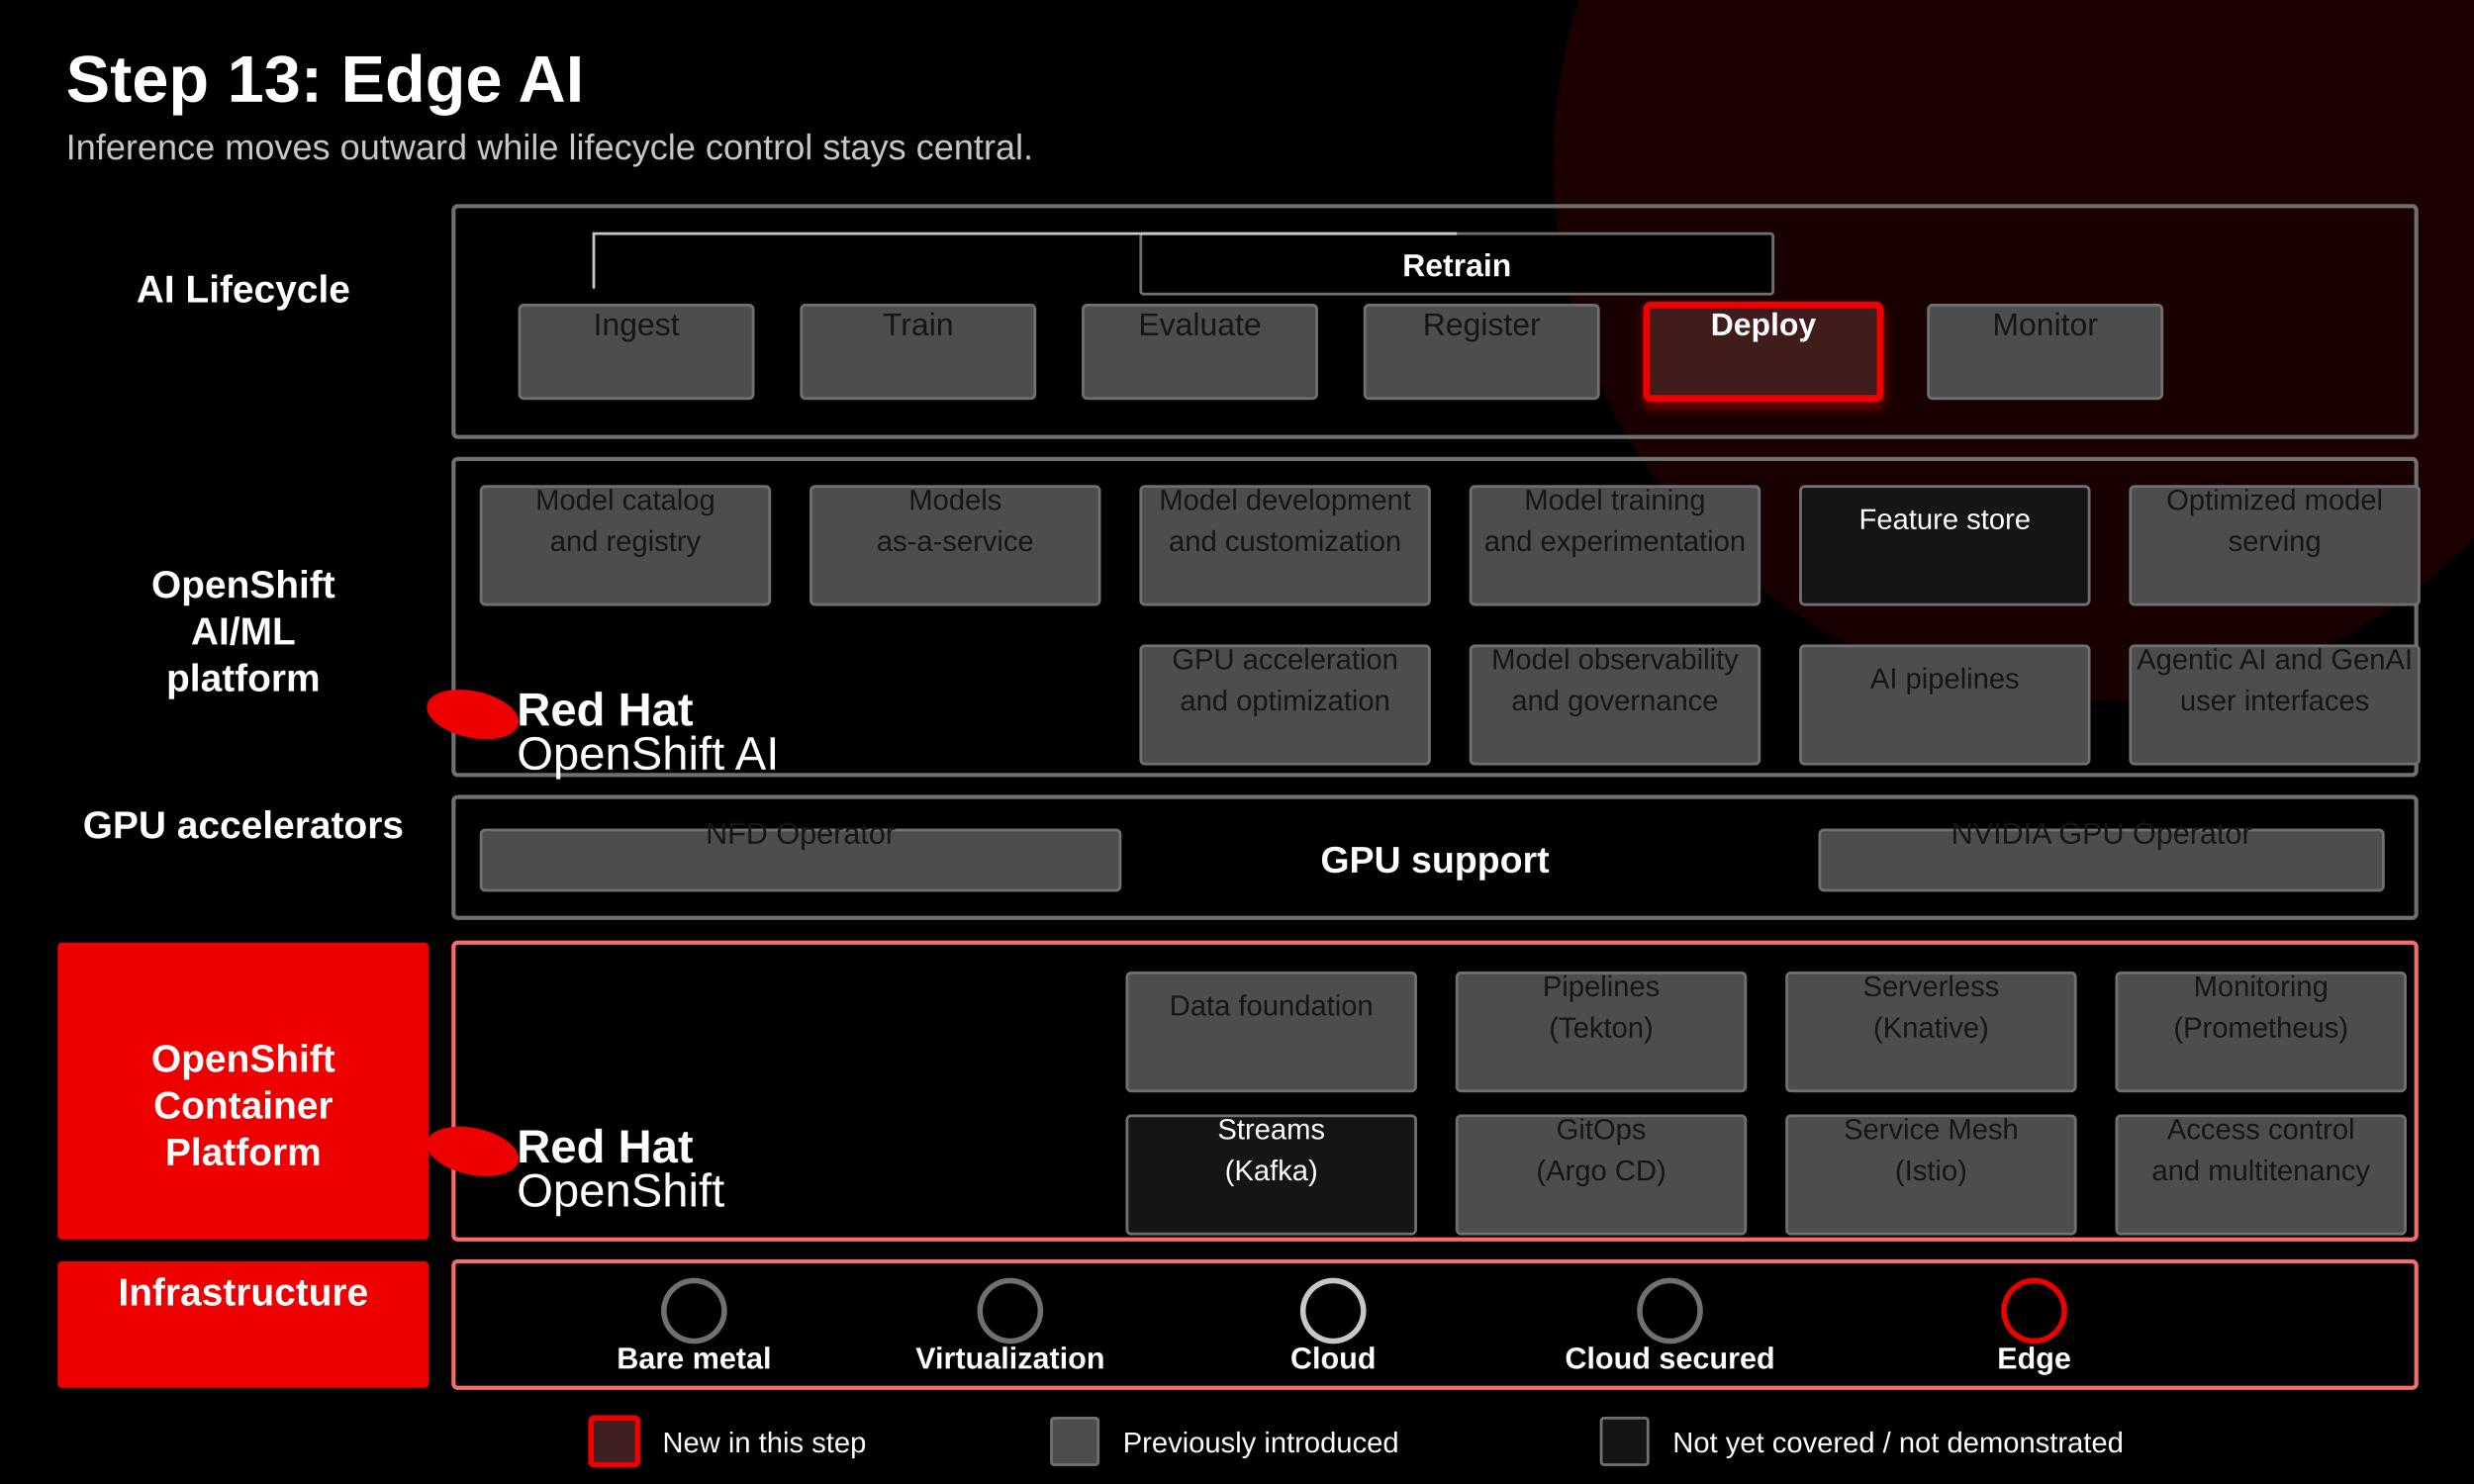
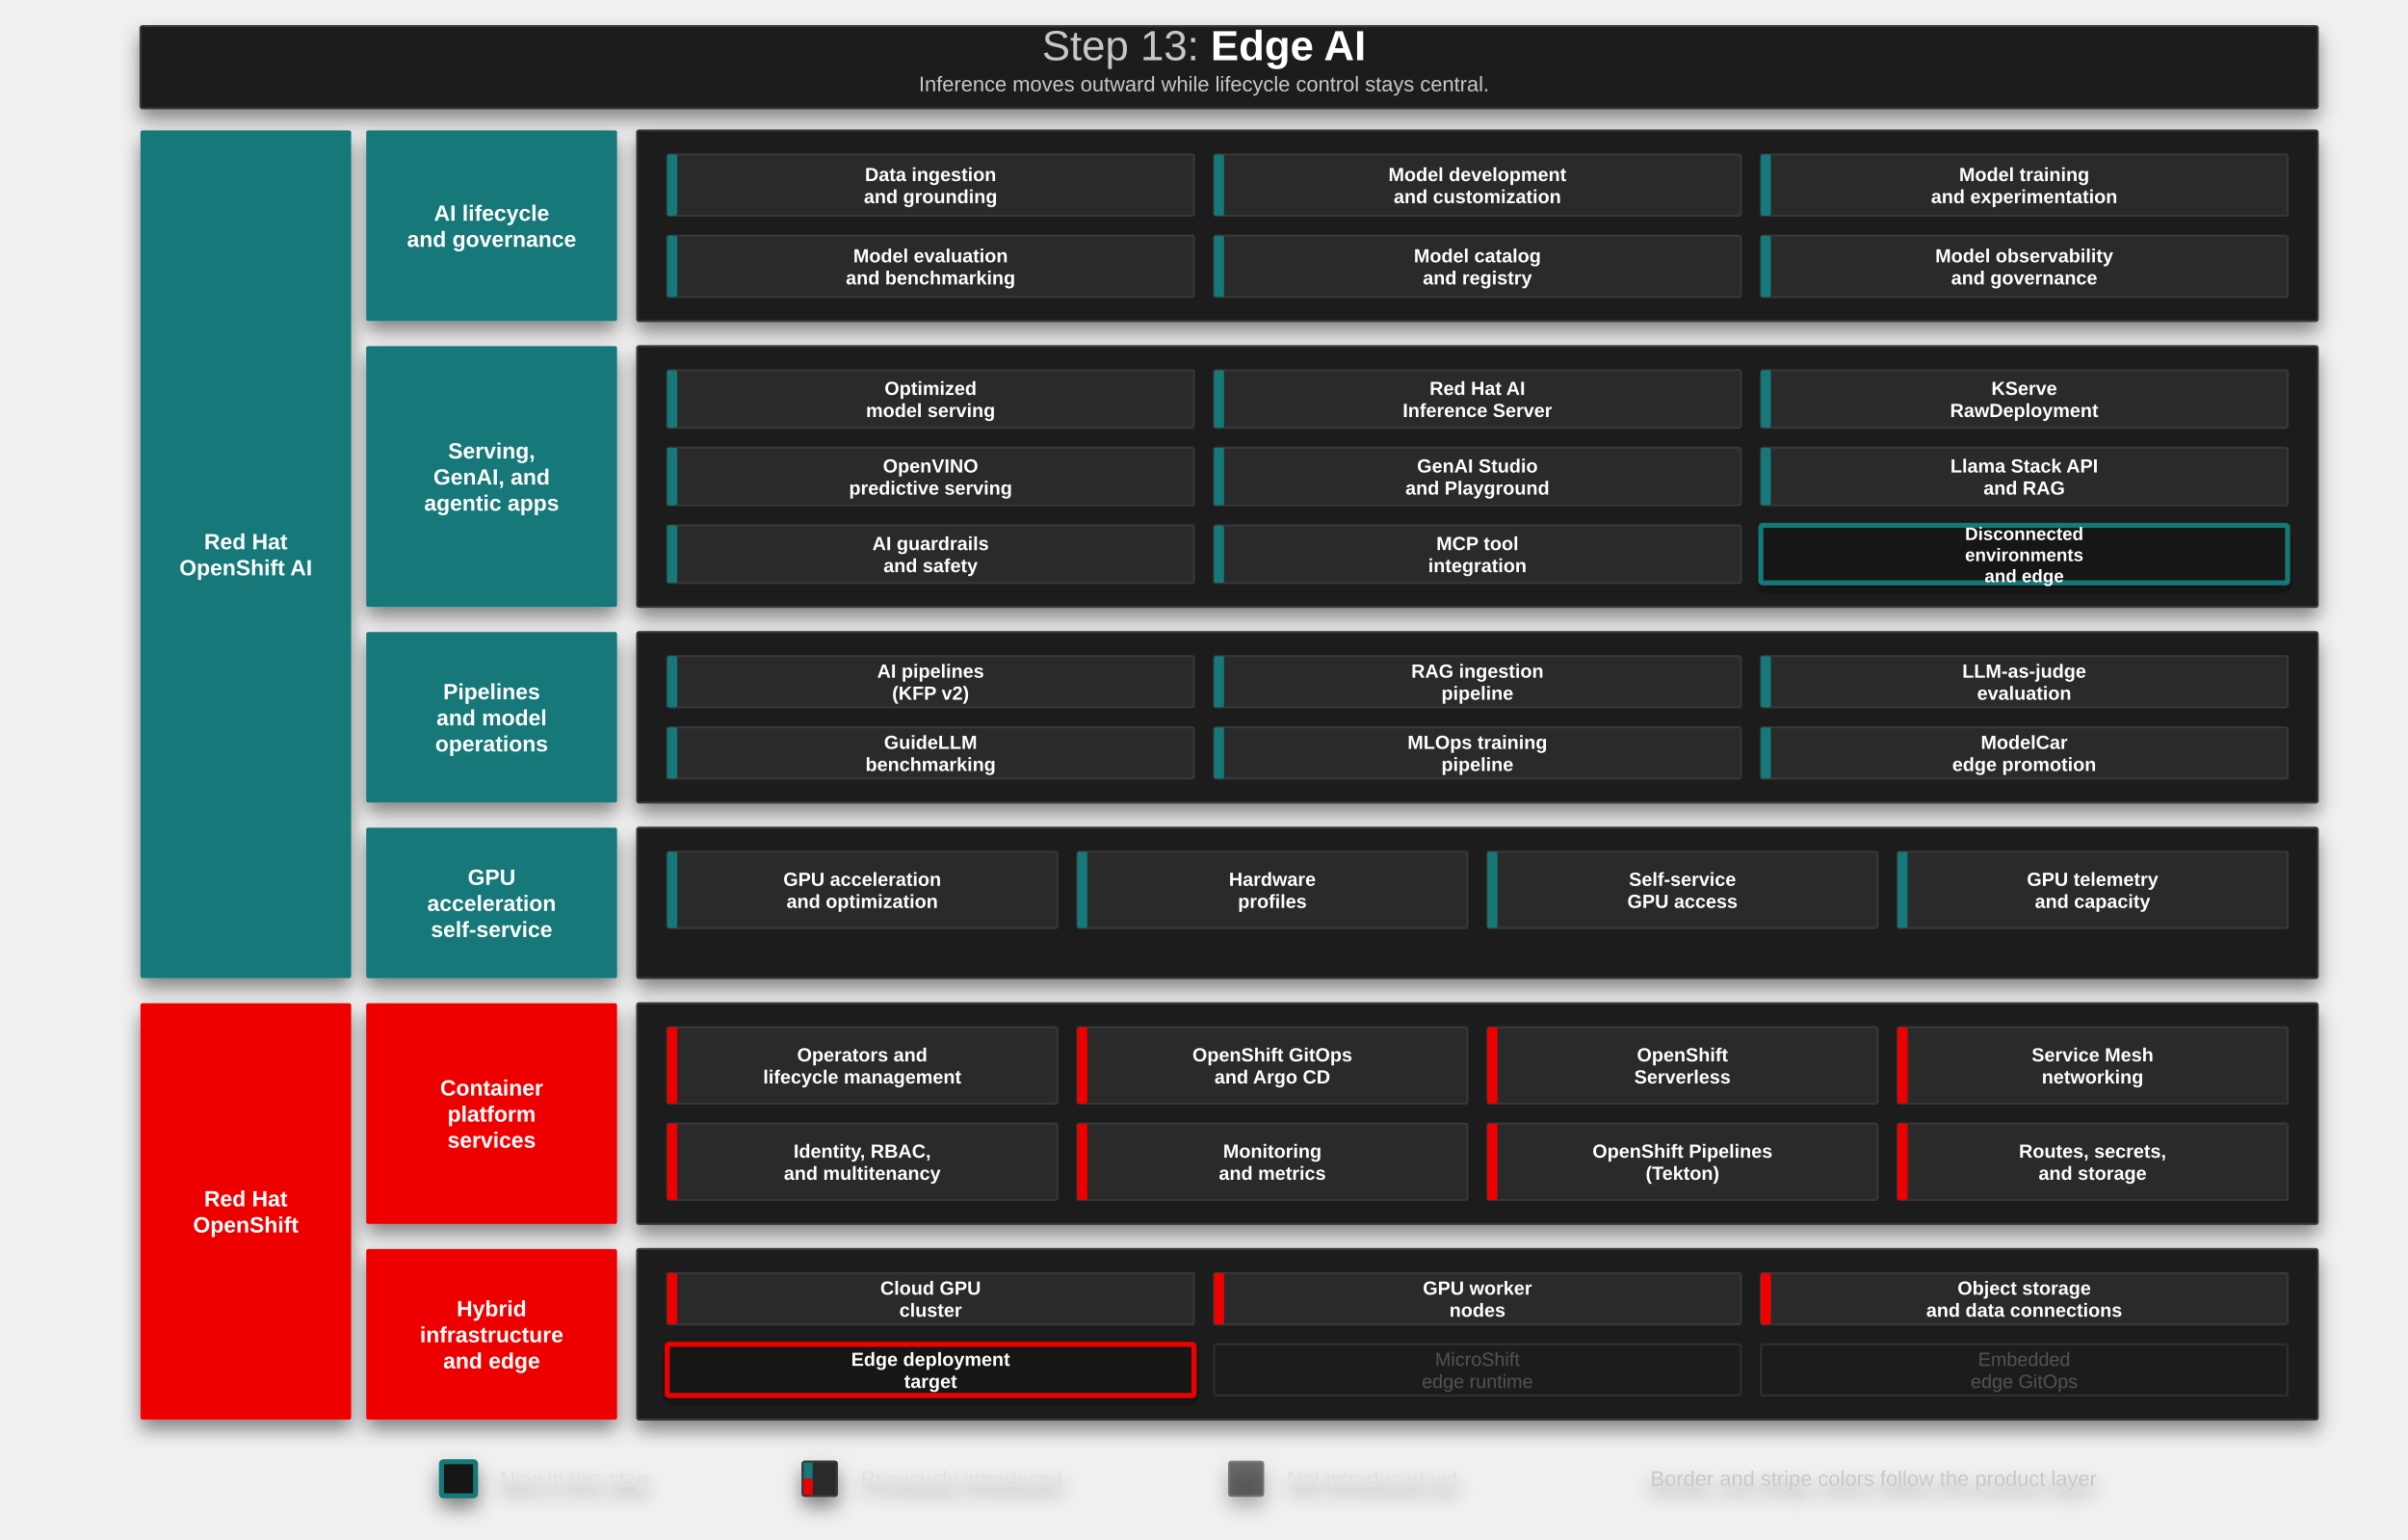
- <svg xmlns="http://www.w3.org/2000/svg" width="1800" height="1080" viewBox="0 0 1800 1080" role="img" aria-labelledby="title desc">
+ <svg xmlns="http://www.w3.org/2000/svg" width="2400" height="1535" viewBox="0 0 2400 1535" role="img" aria-labelledby="title desc">
+   <style>.display{font-family:'Red Hat Display','Arial',sans-serif}.body{font-family:'Red Hat Text','Arial',sans-serif}</style>
  <defs>
-     <filter id="shadow" x="-10%" y="-10%" width="120%" height="130%">
-       <feDropShadow dx="0" dy="5" stdDeviation="4" flood-color="#ee0000" flood-opacity=".42" />
+     <filter id="lift" x="-20%" y="-20%" width="140%" height="140%">
+       <feDropShadow dx="0" dy="6" stdDeviation="5" flood-color="#000" flood-opacity="0.55" />
    </filter>
-     <style>
-       .heading { font-family: "Red Hat Display", "Red Hat Text", Arial, sans-serif; }
-       .mono { font-family: "Red Hat Mono", monospace; }
-     </style>
+     <filter id="panelShadow" x="-8%" y="-8%" width="116%" height="116%">
+       <feDropShadow dx="0" dy="10" stdDeviation="9" flood-color="#000" flood-opacity="0.45" />
+     </filter>
  </defs>
-   <rect width="1800" height="1080" fill="#000000" />
-   <circle cx="1520" cy="120" r="390" fill="#ee0000" opacity=".12" />
-   <text x="48" y="74" class="heading" font-size="48" font-weight="800" fill="#ffffff">Step 13: Edge AI</text>
-   <text x="48" y="116" font-family="Red Hat Text, Arial, sans-serif" font-size="26" font-weight="500" fill="#c7c7c7">Inference moves outward while lifecycle control stays central.</text>
-   <rect x="42" y="150" width="270" height="168" rx="3" fill="#000000" />
-   <text x="177" y="220.0" text-anchor="middle" font-family="Red Hat Text, Arial, sans-serif" font-size="28" font-weight="800" fill="#ffffff">AI Lifecycle</text>
-   <rect x="330" y="150" width="1428" height="168" rx="3" fill="#000000" fill-opacity=".12" stroke="#707070" stroke-width="3" />
-   <rect x="378" y="222" width="170" height="68" rx="3" fill="#4d4d4d" stroke="#707070" stroke-width="2" />
-   <text x="463.0" y="244.0" text-anchor="middle" font-family="Red Hat Text, Arial, sans-serif" font-size="23" font-weight="500" fill="#151515">Ingest</text>
-   <rect x="583" y="222" width="170" height="68" rx="3" fill="#4d4d4d" stroke="#707070" stroke-width="2" />
-   <text x="668.0" y="244.0" text-anchor="middle" font-family="Red Hat Text, Arial, sans-serif" font-size="23" font-weight="500" fill="#151515">Train</text>
-   <rect x="788" y="222" width="170" height="68" rx="3" fill="#4d4d4d" stroke="#707070" stroke-width="2" />
-   <text x="873.0" y="244.0" text-anchor="middle" font-family="Red Hat Text, Arial, sans-serif" font-size="23" font-weight="500" fill="#151515">Evaluate</text>
-   <rect x="993" y="222" width="170" height="68" rx="3" fill="#4d4d4d" stroke="#707070" stroke-width="2" />
-   <text x="1078.0" y="244.0" text-anchor="middle" font-family="Red Hat Text, Arial, sans-serif" font-size="23" font-weight="500" fill="#151515">Register</text>
-   <rect x="1198" y="222" width="170" height="68" rx="3" fill="#3f1f1f" stroke="#ee0000" stroke-width="5" filter="url(#shadow)" />
-   <text x="1283.0" y="244.0" text-anchor="middle" font-family="Red Hat Text, Arial, sans-serif" font-size="23" font-weight="700" fill="#ffffff">Deploy</text>
-   <rect x="1403" y="222" width="170" height="68" rx="3" fill="#4d4d4d" stroke="#707070" stroke-width="2" />
-   <text x="1488.0" y="244.0" text-anchor="middle" font-family="Red Hat Text, Arial, sans-serif" font-size="23" font-weight="500" fill="#151515">Monitor</text>
-   <rect x="830" y="170" width="460" height="44" rx="2" fill="#000000" stroke="#707070" stroke-width="2" />
-   <text x="1060" y="201" text-anchor="middle" font-family="Red Hat Text, Arial, sans-serif" font-size="23" font-weight="800" fill="#ffffff">Retrain</text>
-   <path d="M1060 170 L432 170 L432 210" fill="none" stroke="#c7c7c7" stroke-width="2" />
-   <rect x="42" y="334" width="270" height="230" rx="3" fill="#000000" />
-   <text x="177" y="435.0" text-anchor="middle" font-family="Red Hat Text, Arial, sans-serif" font-size="28" font-weight="800" fill="#ffffff">OpenShift</text>
-   <text x="177" y="469.0" text-anchor="middle" font-family="Red Hat Text, Arial, sans-serif" font-size="28" font-weight="800" fill="#ffffff">AI/ML</text>
-   <text x="177" y="503.0" text-anchor="middle" font-family="Red Hat Text, Arial, sans-serif" font-size="28" font-weight="800" fill="#ffffff">platform</text>
-   <rect x="330" y="334" width="1428" height="230" rx="3" fill="#000000" fill-opacity=".12" stroke="#707070" stroke-width="3" />
-   <rect x="350" y="354" width="210" height="86" rx="3" fill="#4d4d4d" stroke="#707070" stroke-width="2" />
-   <text x="455.0" y="371.0" text-anchor="middle" font-family="Red Hat Text, Arial, sans-serif" font-size="21" font-weight="500" fill="#151515">Model catalog</text>
-   <text x="455.0" y="401.0" text-anchor="middle" font-family="Red Hat Text, Arial, sans-serif" font-size="21" font-weight="500" fill="#151515">and registry</text>
-   <rect x="590" y="354" width="210" height="86" rx="3" fill="#4d4d4d" stroke="#707070" stroke-width="2" />
-   <text x="695.0" y="371.0" text-anchor="middle" font-family="Red Hat Text, Arial, sans-serif" font-size="21" font-weight="500" fill="#151515">Models</text>
-   <text x="695.0" y="401.0" text-anchor="middle" font-family="Red Hat Text, Arial, sans-serif" font-size="21" font-weight="500" fill="#151515">as-a-service</text>
-   <rect x="830" y="354" width="210" height="86" rx="3" fill="#4d4d4d" stroke="#707070" stroke-width="2" />
-   <text x="935.0" y="371.0" text-anchor="middle" font-family="Red Hat Text, Arial, sans-serif" font-size="21" font-weight="500" fill="#151515">Model development</text>
-   <text x="935.0" y="401.0" text-anchor="middle" font-family="Red Hat Text, Arial, sans-serif" font-size="21" font-weight="500" fill="#151515">and customization</text>
-   <rect x="1070" y="354" width="210" height="86" rx="3" fill="#4d4d4d" stroke="#707070" stroke-width="2" />
-   <text x="1175.0" y="371.0" text-anchor="middle" font-family="Red Hat Text, Arial, sans-serif" font-size="21" font-weight="500" fill="#151515">Model training</text>
-   <text x="1175.0" y="401.0" text-anchor="middle" font-family="Red Hat Text, Arial, sans-serif" font-size="21" font-weight="500" fill="#151515">and experimentation</text>
-   <rect x="1310" y="354" width="210" height="86" rx="3" fill="#151515" stroke="#707070" stroke-width="2" />
-   <text x="1415.0" y="385.0" text-anchor="middle" font-family="Red Hat Text, Arial, sans-serif" font-size="21" font-weight="500" fill="#ffffff">Feature store</text>
-   <rect x="1550" y="354" width="210" height="86" rx="3" fill="#4d4d4d" stroke="#707070" stroke-width="2" />
-   <text x="1655.0" y="371.0" text-anchor="middle" font-family="Red Hat Text, Arial, sans-serif" font-size="21" font-weight="500" fill="#151515">Optimized model</text>
-   <text x="1655.0" y="401.0" text-anchor="middle" font-family="Red Hat Text, Arial, sans-serif" font-size="21" font-weight="500" fill="#151515">serving</text>
-   <rect x="830" y="470" width="210" height="86" rx="3" fill="#4d4d4d" stroke="#707070" stroke-width="2" />
-   <text x="935.0" y="487.0" text-anchor="middle" font-family="Red Hat Text, Arial, sans-serif" font-size="21" font-weight="500" fill="#151515">GPU acceleration</text>
-   <text x="935.0" y="517.0" text-anchor="middle" font-family="Red Hat Text, Arial, sans-serif" font-size="21" font-weight="500" fill="#151515">and optimization</text>
-   <rect x="1070" y="470" width="210" height="86" rx="3" fill="#4d4d4d" stroke="#707070" stroke-width="2" />
-   <text x="1175.0" y="487.0" text-anchor="middle" font-family="Red Hat Text, Arial, sans-serif" font-size="21" font-weight="500" fill="#151515">Model observability</text>
-   <text x="1175.0" y="517.0" text-anchor="middle" font-family="Red Hat Text, Arial, sans-serif" font-size="21" font-weight="500" fill="#151515">and governance</text>
-   <rect x="1310" y="470" width="210" height="86" rx="3" fill="#4d4d4d" stroke="#707070" stroke-width="2" />
-   <text x="1415.0" y="501.0" text-anchor="middle" font-family="Red Hat Text, Arial, sans-serif" font-size="21" font-weight="500" fill="#151515">AI pipelines</text>
-   <rect x="1550" y="470" width="210" height="86" rx="3" fill="#4d4d4d" stroke="#707070" stroke-width="2" />
-   <text x="1655.0" y="487.0" text-anchor="middle" font-family="Red Hat Text, Arial, sans-serif" font-size="21" font-weight="500" fill="#151515">Agentic AI and GenAI</text>
-   <text x="1655.0" y="517.0" text-anchor="middle" font-family="Red Hat Text, Arial, sans-serif" font-size="21" font-weight="500" fill="#151515">user interfaces</text>
-   <text x="376" y="528" class="heading" font-size="34" font-weight="800" fill="#ffffff">Red Hat</text>
-   <text x="376" y="560" class="heading" font-size="34" font-weight="500" fill="#ffffff">OpenShift AI</text>
-   <ellipse cx="344" cy="520" rx="34" ry="17" fill="#ee0000" transform="rotate(12 344 520)" />
-   <rect x="42" y="580" width="270" height="88" rx="3" fill="#000000" />
-   <text x="177" y="610.0" text-anchor="middle" font-family="Red Hat Text, Arial, sans-serif" font-size="28" font-weight="800" fill="#ffffff">GPU accelerators</text>
-   <rect x="330" y="580" width="1428" height="88" rx="3" fill="#000000" fill-opacity=".12" stroke="#707070" stroke-width="3" />
-   <rect x="350" y="604" width="465" height="44" rx="3" fill="#4d4d4d" stroke="#707070" stroke-width="2" />
-   <text x="582.5" y="614.0" text-anchor="middle" font-family="Red Hat Text, Arial, sans-serif" font-size="22" font-weight="500" fill="#151515">NFD Operator</text>
-   <text x="1044" y="635" text-anchor="middle" font-family="Red Hat Text, Arial, sans-serif" font-size="27" font-weight="800" fill="#ffffff">GPU support</text>
-   <rect x="1324" y="604" width="410" height="44" rx="3" fill="#4d4d4d" stroke="#707070" stroke-width="2" />
-   <text x="1529.0" y="614.0" text-anchor="middle" font-family="Red Hat Text, Arial, sans-serif" font-size="22" font-weight="500" fill="#151515">NVIDIA GPU Operator</text>
-   <rect x="42" y="686" width="270" height="216" rx="3" fill="#ee0000" />
-   <text x="177" y="780.0" text-anchor="middle" font-family="Red Hat Text, Arial, sans-serif" font-size="28" font-weight="800" fill="#ffffff">OpenShift</text>
-   <text x="177" y="814.0" text-anchor="middle" font-family="Red Hat Text, Arial, sans-serif" font-size="28" font-weight="800" fill="#ffffff">Container</text>
-   <text x="177" y="848.0" text-anchor="middle" font-family="Red Hat Text, Arial, sans-serif" font-size="28" font-weight="800" fill="#ffffff">Platform</text>
-   <rect x="330" y="686" width="1428" height="216" rx="3" fill="#000000" fill-opacity=".12" stroke="#f56e6e" stroke-width="3" />
-   <rect x="820" y="708" width="210" height="86" rx="3" fill="#4d4d4d" stroke="#707070" stroke-width="2" />
-   <text x="925.0" y="739.0" text-anchor="middle" font-family="Red Hat Text, Arial, sans-serif" font-size="21" font-weight="500" fill="#151515">Data foundation</text>
-   <rect x="1060" y="708" width="210" height="86" rx="3" fill="#4d4d4d" stroke="#707070" stroke-width="2" />
-   <text x="1165.0" y="725.0" text-anchor="middle" font-family="Red Hat Text, Arial, sans-serif" font-size="21" font-weight="500" fill="#151515">Pipelines</text>
-   <text x="1165.0" y="755.0" text-anchor="middle" font-family="Red Hat Text, Arial, sans-serif" font-size="21" font-weight="500" fill="#151515">(Tekton)</text>
-   <rect x="1300" y="708" width="210" height="86" rx="3" fill="#4d4d4d" stroke="#707070" stroke-width="2" />
-   <text x="1405.0" y="725.0" text-anchor="middle" font-family="Red Hat Text, Arial, sans-serif" font-size="21" font-weight="500" fill="#151515">Serverless</text>
-   <text x="1405.0" y="755.0" text-anchor="middle" font-family="Red Hat Text, Arial, sans-serif" font-size="21" font-weight="500" fill="#151515">(Knative)</text>
-   <rect x="1540" y="708" width="210" height="86" rx="3" fill="#4d4d4d" stroke="#707070" stroke-width="2" />
-   <text x="1645.0" y="725.0" text-anchor="middle" font-family="Red Hat Text, Arial, sans-serif" font-size="21" font-weight="500" fill="#151515">Monitoring</text>
-   <text x="1645.0" y="755.0" text-anchor="middle" font-family="Red Hat Text, Arial, sans-serif" font-size="21" font-weight="500" fill="#151515">(Prometheus)</text>
-   <rect x="820" y="812" width="210" height="86" rx="3" fill="#151515" stroke="#707070" stroke-width="2" />
-   <text x="925.0" y="829.0" text-anchor="middle" font-family="Red Hat Text, Arial, sans-serif" font-size="21" font-weight="500" fill="#ffffff">Streams</text>
-   <text x="925.0" y="859.0" text-anchor="middle" font-family="Red Hat Text, Arial, sans-serif" font-size="21" font-weight="500" fill="#ffffff">(Kafka)</text>
-   <rect x="1060" y="812" width="210" height="86" rx="3" fill="#4d4d4d" stroke="#707070" stroke-width="2" />
-   <text x="1165.0" y="829.0" text-anchor="middle" font-family="Red Hat Text, Arial, sans-serif" font-size="21" font-weight="500" fill="#151515">GitOps</text>
-   <text x="1165.0" y="859.0" text-anchor="middle" font-family="Red Hat Text, Arial, sans-serif" font-size="21" font-weight="500" fill="#151515">(Argo CD)</text>
-   <rect x="1300" y="812" width="210" height="86" rx="3" fill="#4d4d4d" stroke="#707070" stroke-width="2" />
-   <text x="1405.0" y="829.0" text-anchor="middle" font-family="Red Hat Text, Arial, sans-serif" font-size="21" font-weight="500" fill="#151515">Service Mesh</text>
-   <text x="1405.0" y="859.0" text-anchor="middle" font-family="Red Hat Text, Arial, sans-serif" font-size="21" font-weight="500" fill="#151515">(Istio)</text>
-   <rect x="1540" y="812" width="210" height="86" rx="3" fill="#4d4d4d" stroke="#707070" stroke-width="2" />
-   <text x="1645.0" y="829.0" text-anchor="middle" font-family="Red Hat Text, Arial, sans-serif" font-size="21" font-weight="500" fill="#151515">Access control</text>
-   <text x="1645.0" y="859.0" text-anchor="middle" font-family="Red Hat Text, Arial, sans-serif" font-size="21" font-weight="500" fill="#151515">and multitenancy</text>
-   <text x="376" y="846" class="heading" font-size="34" font-weight="800" fill="#ffffff">Red Hat</text>
-   <text x="376" y="878" class="heading" font-size="34" font-weight="500" fill="#ffffff">OpenShift</text>
-   <ellipse cx="344" cy="838" rx="34" ry="17" fill="#ee0000" transform="rotate(12 344 838)" />
-   <rect x="42" y="918" width="270" height="92" rx="3" fill="#ee0000" />
-   <text x="177" y="950.0" text-anchor="middle" font-family="Red Hat Text, Arial, sans-serif" font-size="28" font-weight="800" fill="#ffffff">Infrastructure</text>
-   <rect x="330" y="918" width="1428" height="92" rx="3" fill="#000000" fill-opacity=".12" stroke="#f56e6e" stroke-width="3" />
-   <circle cx="505" cy="954" r="22" fill="none" stroke="#707070" stroke-width="4" />
-   <text x="505" y="996" text-anchor="middle" font-family="Red Hat Text, Arial, sans-serif" font-size="22" font-weight="700" fill="#ffffff">Bare metal</text>
-   <circle cx="735" cy="954" r="22" fill="none" stroke="#707070" stroke-width="4" />
-   <text x="735" y="996" text-anchor="middle" font-family="Red Hat Text, Arial, sans-serif" font-size="22" font-weight="700" fill="#ffffff">Virtualization</text>
-   <circle cx="970" cy="954" r="22" fill="none" stroke="#c7c7c7" stroke-width="4" />
-   <text x="970" y="996" text-anchor="middle" font-family="Red Hat Text, Arial, sans-serif" font-size="22" font-weight="700" fill="#ffffff">Cloud</text>
-   <circle cx="1215" cy="954" r="22" fill="none" stroke="#707070" stroke-width="4" />
-   <text x="1215" y="996" text-anchor="middle" font-family="Red Hat Text, Arial, sans-serif" font-size="22" font-weight="700" fill="#ffffff">Cloud secured</text>
-   <circle cx="1480" cy="954" r="22" fill="none" stroke="#ee0000" stroke-width="4" />
-   <text x="1480" y="996" text-anchor="middle" font-family="Red Hat Text, Arial, sans-serif" font-size="22" font-weight="700" fill="#ffffff">Edge</text>
-   <rect x="430" y="1032" width="34" height="34" rx="2" fill="#3f1f1f" stroke="#ee0000" stroke-width="4" />
-   <text x="482" y="1057" text-anchor="start" font-family="Red Hat Text, Arial, sans-serif" font-size="21" font-weight="500" fill="#ffffff">New in this step</text>
-   <rect x="765" y="1032" width="34" height="34" rx="2" fill="#4d4d4d" stroke="#707070" stroke-width="2" />
-   <text x="817" y="1057" text-anchor="start" font-family="Red Hat Text, Arial, sans-serif" font-size="21" font-weight="500" fill="#ffffff">Previously introduced</text>
-   <rect x="1165" y="1032" width="34" height="34" rx="2" fill="#151515" stroke="#707070" stroke-width="2" />
-   <text x="1217" y="1057" text-anchor="start" font-family="Red Hat Text, Arial, sans-serif" font-size="21" font-weight="500" fill="#ffffff">Not yet covered / not demonstrated</text>
+   <g filter="url(#panelShadow)">
+     <rect x="140" y="26" width="2170" height="82" rx="2" fill="#1f1f1f" stroke="#383838" stroke-width="2" />
+     <text x="1200.0" y="60" class="display" font-size="42" fill="#ffffff" font-weight="700" text-anchor="middle">
+       <tspan fill="#c7c7c7" font-weight="500">Step 13:</tspan> Edge AI</text>
+     <text x="1200.0" y="91" class="body" font-size="21" fill="#c7c7c7" text-anchor="middle">Inference moves outward while lifecycle control stays central.</text>
+     <rect x="140" y="130" width="210" height="845" rx="2" fill="#147878" stroke="#147878" stroke-width="0" />
+     <text x="245.0" y="547.5" class="body" font-size="22" fill="#ffffff" font-weight="700" text-anchor="middle">Red Hat</text>
+     <text x="245.0" y="573.5" class="body" font-size="22" fill="#ffffff" font-weight="700" text-anchor="middle">OpenShift AI</text>
+     <rect x="140" y="1000" width="210" height="415" rx="2" fill="#ee0000" stroke="#ee0000" stroke-width="0" />
+     <text x="245.0" y="1202.5" class="body" font-size="22" fill="#ffffff" font-weight="700" text-anchor="middle">Red Hat</text>
+     <text x="245.0" y="1228.5" class="body" font-size="22" fill="#ffffff" font-weight="700" text-anchor="middle">OpenShift</text>
+     <rect x="365" y="130" width="250" height="190" rx="2" fill="#147878" stroke="#147878" stroke-width="0" />
+     <text x="490.0" y="220.0" class="body" font-size="22" fill="#ffffff" font-weight="700" text-anchor="middle">AI lifecycle</text>
+     <text x="490.0" y="246.0" class="body" font-size="22" fill="#ffffff" font-weight="700" text-anchor="middle">and governance</text>
+     <rect x="635" y="130" width="1675" height="190" rx="2" fill="#1f1f1f" stroke="#383838" stroke-width="2" />
+     <g>
+       <rect x="665.0" y="154.0" width="525.0" height="61.0" rx="2" fill="#292929" stroke="#383838" stroke-width="2.0" />
+       <rect x="665.0" y="154.0" width="10" height="61.0" rx="2" fill="#147878" stroke="#147878" stroke-width="0" />
+       <text x="927.5" y="180.5" class="body" font-size="19" fill="#ffffff" font-weight="550" text-anchor="middle">Data ingestion</text>
+       <text x="927.5" y="202.5" class="body" font-size="19" fill="#ffffff" font-weight="550" text-anchor="middle">and grounding</text>
+     </g>
+     <g>
+       <rect x="1210.0" y="154.0" width="525.0" height="61.0" rx="2" fill="#292929" stroke="#383838" stroke-width="2.0" />
+       <rect x="1210.0" y="154.0" width="10" height="61.0" rx="2" fill="#147878" stroke="#147878" stroke-width="0" />
+       <text x="1472.5" y="180.5" class="body" font-size="19" fill="#ffffff" font-weight="550" text-anchor="middle">Model development</text>
+       <text x="1472.5" y="202.5" class="body" font-size="19" fill="#ffffff" font-weight="550" text-anchor="middle">and customization</text>
+     </g>
+     <g>
+       <rect x="1755.0" y="154.0" width="525.0" height="61.0" rx="2" fill="#292929" stroke="#383838" stroke-width="2.0" />
+       <rect x="1755.0" y="154.0" width="10" height="61.0" rx="2" fill="#147878" stroke="#147878" stroke-width="0" />
+       <text x="2017.5" y="180.5" class="body" font-size="19" fill="#ffffff" font-weight="550" text-anchor="middle">Model training</text>
+       <text x="2017.5" y="202.5" class="body" font-size="19" fill="#ffffff" font-weight="550" text-anchor="middle">and experimentation</text>
+     </g>
+     <g>
+       <rect x="665.0" y="235.0" width="525.0" height="61.0" rx="2" fill="#292929" stroke="#383838" stroke-width="2.0" />
+       <rect x="665.0" y="235.0" width="10" height="61.0" rx="2" fill="#147878" stroke="#147878" stroke-width="0" />
+       <text x="927.5" y="261.5" class="body" font-size="19" fill="#ffffff" font-weight="550" text-anchor="middle">Model evaluation</text>
+       <text x="927.5" y="283.5" class="body" font-size="19" fill="#ffffff" font-weight="550" text-anchor="middle">and benchmarking</text>
+     </g>
+     <g>
+       <rect x="1210.0" y="235.0" width="525.0" height="61.0" rx="2" fill="#292929" stroke="#383838" stroke-width="2.0" />
+       <rect x="1210.0" y="235.0" width="10" height="61.0" rx="2" fill="#147878" stroke="#147878" stroke-width="0" />
+       <text x="1472.5" y="261.5" class="body" font-size="19" fill="#ffffff" font-weight="550" text-anchor="middle">Model catalog</text>
+       <text x="1472.5" y="283.5" class="body" font-size="19" fill="#ffffff" font-weight="550" text-anchor="middle">and registry</text>
+     </g>
+     <g>
+       <rect x="1755.0" y="235.0" width="525.0" height="61.0" rx="2" fill="#292929" stroke="#383838" stroke-width="2.0" />
+       <rect x="1755.0" y="235.0" width="10" height="61.0" rx="2" fill="#147878" stroke="#147878" stroke-width="0" />
+       <text x="2017.5" y="261.5" class="body" font-size="19" fill="#ffffff" font-weight="550" text-anchor="middle">Model observability</text>
+       <text x="2017.5" y="283.5" class="body" font-size="19" fill="#ffffff" font-weight="550" text-anchor="middle">and governance</text>
+     </g>
+     <rect x="365" y="345" width="250" height="260" rx="2" fill="#147878" stroke="#147878" stroke-width="0" />
+     <text x="490.0" y="457.0" class="body" font-size="22" fill="#ffffff" font-weight="700" text-anchor="middle">Serving,</text>
+     <text x="490.0" y="483.0" class="body" font-size="22" fill="#ffffff" font-weight="700" text-anchor="middle">GenAI, and</text>
+     <text x="490.0" y="509.0" class="body" font-size="22" fill="#ffffff" font-weight="700" text-anchor="middle">agentic apps</text>
+     <rect x="635" y="345" width="1675" height="260" rx="2" fill="#1f1f1f" stroke="#383838" stroke-width="2" />
+     <g>
+       <rect x="665.0" y="369.0" width="525.0" height="57.333" rx="2" fill="#292929" stroke="#383838" stroke-width="2.0" />
+       <rect x="665.0" y="369.0" width="10" height="57.333" rx="2" fill="#147878" stroke="#147878" stroke-width="0" />
+       <text x="927.5" y="393.667" class="body" font-size="19" fill="#ffffff" font-weight="550" text-anchor="middle">Optimized</text>
+       <text x="927.5" y="415.667" class="body" font-size="19" fill="#ffffff" font-weight="550" text-anchor="middle">model serving</text>
+     </g>
+     <g>
+       <rect x="1210.0" y="369.0" width="525.0" height="57.333" rx="2" fill="#292929" stroke="#383838" stroke-width="2.0" />
+       <rect x="1210.0" y="369.0" width="10" height="57.333" rx="2" fill="#147878" stroke="#147878" stroke-width="0" />
+       <text x="1472.5" y="393.667" class="body" font-size="19" fill="#ffffff" font-weight="550" text-anchor="middle">Red Hat AI</text>
+       <text x="1472.5" y="415.667" class="body" font-size="19" fill="#ffffff" font-weight="550" text-anchor="middle">Inference Server</text>
+     </g>
+     <g>
+       <rect x="1755.0" y="369.0" width="525.0" height="57.333" rx="2" fill="#292929" stroke="#383838" stroke-width="2.0" />
+       <rect x="1755.0" y="369.0" width="10" height="57.333" rx="2" fill="#147878" stroke="#147878" stroke-width="0" />
+       <text x="2017.5" y="393.667" class="body" font-size="19" fill="#ffffff" font-weight="550" text-anchor="middle">KServe</text>
+       <text x="2017.5" y="415.667" class="body" font-size="19" fill="#ffffff" font-weight="550" text-anchor="middle">RawDeployment</text>
+     </g>
+     <g>
+       <rect x="665.0" y="446.333" width="525.0" height="57.333" rx="2" fill="#292929" stroke="#383838" stroke-width="2.0" />
+       <rect x="665.0" y="446.333" width="10" height="57.333" rx="2" fill="#147878" stroke="#147878" stroke-width="0" />
+       <text x="927.5" y="471" class="body" font-size="19" fill="#ffffff" font-weight="550" text-anchor="middle">OpenVINO</text>
+       <text x="927.5" y="493" class="body" font-size="19" fill="#ffffff" font-weight="550" text-anchor="middle">predictive serving</text>
+     </g>
+     <g>
+       <rect x="1210.0" y="446.333" width="525.0" height="57.333" rx="2" fill="#292929" stroke="#383838" stroke-width="2.0" />
+       <rect x="1210.0" y="446.333" width="10" height="57.333" rx="2" fill="#147878" stroke="#147878" stroke-width="0" />
+       <text x="1472.5" y="471" class="body" font-size="19" fill="#ffffff" font-weight="550" text-anchor="middle">GenAI Studio</text>
+       <text x="1472.5" y="493" class="body" font-size="19" fill="#ffffff" font-weight="550" text-anchor="middle">and Playground</text>
+     </g>
+     <g>
+       <rect x="1755.0" y="446.333" width="525.0" height="57.333" rx="2" fill="#292929" stroke="#383838" stroke-width="2.0" />
+       <rect x="1755.0" y="446.333" width="10" height="57.333" rx="2" fill="#147878" stroke="#147878" stroke-width="0" />
+       <text x="2017.5" y="471" class="body" font-size="19" fill="#ffffff" font-weight="550" text-anchor="middle">Llama Stack API</text>
+       <text x="2017.5" y="493" class="body" font-size="19" fill="#ffffff" font-weight="550" text-anchor="middle">and RAG</text>
+     </g>
+     <g>
+       <rect x="665.0" y="523.667" width="525.0" height="57.333" rx="2" fill="#292929" stroke="#383838" stroke-width="2.0" />
+       <rect x="665.0" y="523.667" width="10" height="57.333" rx="2" fill="#147878" stroke="#147878" stroke-width="0" />
+       <text x="927.5" y="548.333" class="body" font-size="19" fill="#ffffff" font-weight="550" text-anchor="middle">AI guardrails</text>
+       <text x="927.5" y="570.333" class="body" font-size="19" fill="#ffffff" font-weight="550" text-anchor="middle">and safety</text>
+     </g>
+     <g>
+       <rect x="1210.0" y="523.667" width="525.0" height="57.333" rx="2" fill="#292929" stroke="#383838" stroke-width="2.0" />
+       <rect x="1210.0" y="523.667" width="10" height="57.333" rx="2" fill="#147878" stroke="#147878" stroke-width="0" />
+       <text x="1472.5" y="548.333" class="body" font-size="19" fill="#ffffff" font-weight="550" text-anchor="middle">MCP tool</text>
+       <text x="1472.5" y="570.333" class="body" font-size="19" fill="#ffffff" font-weight="550" text-anchor="middle">integration</text>
+     </g>
+     <g filter="url(#lift)">
+       <rect x="1755.0" y="523.667" width="525.0" height="57.333" rx="2" fill="#151515" stroke="#147878" stroke-width="5.0" />
+       <text x="2017.5" y="538.333" class="body" font-size="18" fill="#ffffff" font-weight="700" text-anchor="middle">Disconnected</text>
+       <text x="2017.5" y="559.333" class="body" font-size="18" fill="#ffffff" font-weight="700" text-anchor="middle">environments</text>
+       <text x="2017.5" y="580.333" class="body" font-size="18" fill="#ffffff" font-weight="700" text-anchor="middle">and edge</text>
+     </g>
+     <rect x="365" y="630" width="250" height="170" rx="2" fill="#147878" stroke="#147878" stroke-width="0" />
+     <text x="490.0" y="697.0" class="body" font-size="22" fill="#ffffff" font-weight="700" text-anchor="middle">Pipelines</text>
+     <text x="490.0" y="723.0" class="body" font-size="22" fill="#ffffff" font-weight="700" text-anchor="middle">and model</text>
+     <text x="490.0" y="749.0" class="body" font-size="22" fill="#ffffff" font-weight="700" text-anchor="middle">operations</text>
+     <rect x="635" y="630" width="1675" height="170" rx="2" fill="#1f1f1f" stroke="#383838" stroke-width="2" />
+     <g>
+       <rect x="665.0" y="654.0" width="525.0" height="51.0" rx="2" fill="#292929" stroke="#383838" stroke-width="2.0" />
+       <rect x="665.0" y="654.0" width="10" height="51.0" rx="2" fill="#147878" stroke="#147878" stroke-width="0" />
+       <text x="927.5" y="675.5" class="body" font-size="19" fill="#ffffff" font-weight="550" text-anchor="middle">AI pipelines</text>
+       <text x="927.5" y="697.5" class="body" font-size="19" fill="#ffffff" font-weight="550" text-anchor="middle">(KFP v2)</text>
+     </g>
+     <g>
+       <rect x="1210.0" y="654.0" width="525.0" height="51.0" rx="2" fill="#292929" stroke="#383838" stroke-width="2.0" />
+       <rect x="1210.0" y="654.0" width="10" height="51.0" rx="2" fill="#147878" stroke="#147878" stroke-width="0" />
+       <text x="1472.5" y="675.5" class="body" font-size="19" fill="#ffffff" font-weight="550" text-anchor="middle">RAG ingestion</text>
+       <text x="1472.5" y="697.5" class="body" font-size="19" fill="#ffffff" font-weight="550" text-anchor="middle">pipeline</text>
+     </g>
+     <g>
+       <rect x="1755.0" y="654.0" width="525.0" height="51.0" rx="2" fill="#292929" stroke="#383838" stroke-width="2.0" />
+       <rect x="1755.0" y="654.0" width="10" height="51.0" rx="2" fill="#147878" stroke="#147878" stroke-width="0" />
+       <text x="2017.5" y="675.5" class="body" font-size="19" fill="#ffffff" font-weight="550" text-anchor="middle">LLM-as-judge</text>
+       <text x="2017.5" y="697.5" class="body" font-size="19" fill="#ffffff" font-weight="550" text-anchor="middle">evaluation</text>
+     </g>
+     <g>
+       <rect x="665.0" y="725.0" width="525.0" height="51.0" rx="2" fill="#292929" stroke="#383838" stroke-width="2.0" />
+       <rect x="665.0" y="725.0" width="10" height="51.0" rx="2" fill="#147878" stroke="#147878" stroke-width="0" />
+       <text x="927.5" y="746.5" class="body" font-size="19" fill="#ffffff" font-weight="550" text-anchor="middle">GuideLLM</text>
+       <text x="927.5" y="768.5" class="body" font-size="19" fill="#ffffff" font-weight="550" text-anchor="middle">benchmarking</text>
+     </g>
+     <g>
+       <rect x="1210.0" y="725.0" width="525.0" height="51.0" rx="2" fill="#292929" stroke="#383838" stroke-width="2.0" />
+       <rect x="1210.0" y="725.0" width="10" height="51.0" rx="2" fill="#147878" stroke="#147878" stroke-width="0" />
+       <text x="1472.5" y="746.5" class="body" font-size="19" fill="#ffffff" font-weight="550" text-anchor="middle">MLOps training</text>
+       <text x="1472.5" y="768.5" class="body" font-size="19" fill="#ffffff" font-weight="550" text-anchor="middle">pipeline</text>
+     </g>
+     <g>
+       <rect x="1755.0" y="725.0" width="525.0" height="51.0" rx="2" fill="#292929" stroke="#383838" stroke-width="2.0" />
+       <rect x="1755.0" y="725.0" width="10" height="51.0" rx="2" fill="#147878" stroke="#147878" stroke-width="0" />
+       <text x="2017.5" y="746.5" class="body" font-size="19" fill="#ffffff" font-weight="550" text-anchor="middle">ModelCar</text>
+       <text x="2017.5" y="768.5" class="body" font-size="19" fill="#ffffff" font-weight="550" text-anchor="middle">edge promotion</text>
+     </g>
+     <rect x="365" y="825" width="250" height="150" rx="2" fill="#147878" stroke="#147878" stroke-width="0" />
+     <text x="490.0" y="882.0" class="body" font-size="22" fill="#ffffff" font-weight="700" text-anchor="middle">GPU</text>
+     <text x="490.0" y="908.0" class="body" font-size="22" fill="#ffffff" font-weight="700" text-anchor="middle">acceleration</text>
+     <text x="490.0" y="934.0" class="body" font-size="22" fill="#ffffff" font-weight="700" text-anchor="middle">self-service</text>
+     <rect x="635" y="825" width="1675" height="150" rx="2" fill="#1f1f1f" stroke="#383838" stroke-width="2" />
+     <g>
+       <rect x="665.0" y="849" width="388.75" height="76" rx="2" fill="#292929" stroke="#383838" stroke-width="2.0" />
+       <rect x="665.0" y="849" width="10" height="76" rx="2" fill="#147878" stroke="#147878" stroke-width="0" />
+       <text x="859.375" y="883.0" class="body" font-size="19" fill="#ffffff" font-weight="550" text-anchor="middle">GPU acceleration</text>
+       <text x="859.375" y="905.0" class="body" font-size="19" fill="#ffffff" font-weight="550" text-anchor="middle">and optimization</text>
+     </g>
+     <g>
+       <rect x="1073.75" y="849" width="388.75" height="76" rx="2" fill="#292929" stroke="#383838" stroke-width="2.0" />
+       <rect x="1073.75" y="849" width="10" height="76" rx="2" fill="#147878" stroke="#147878" stroke-width="0" />
+       <text x="1268.125" y="883.0" class="body" font-size="19" fill="#ffffff" font-weight="550" text-anchor="middle">Hardware</text>
+       <text x="1268.125" y="905.0" class="body" font-size="19" fill="#ffffff" font-weight="550" text-anchor="middle">profiles</text>
+     </g>
+     <g>
+       <rect x="1482.5" y="849" width="388.75" height="76" rx="2" fill="#292929" stroke="#383838" stroke-width="2.0" />
+       <rect x="1482.5" y="849" width="10" height="76" rx="2" fill="#147878" stroke="#147878" stroke-width="0" />
+       <text x="1676.875" y="883.0" class="body" font-size="19" fill="#ffffff" font-weight="550" text-anchor="middle">Self-service</text>
+       <text x="1676.875" y="905.0" class="body" font-size="19" fill="#ffffff" font-weight="550" text-anchor="middle">GPU access</text>
+     </g>
+     <g>
+       <rect x="1891.25" y="849" width="388.75" height="76" rx="2" fill="#292929" stroke="#383838" stroke-width="2.0" />
+       <rect x="1891.25" y="849" width="10" height="76" rx="2" fill="#147878" stroke="#147878" stroke-width="0" />
+       <text x="2085.625" y="883.0" class="body" font-size="19" fill="#ffffff" font-weight="550" text-anchor="middle">GPU telemetry</text>
+       <text x="2085.625" y="905.0" class="body" font-size="19" fill="#ffffff" font-weight="550" text-anchor="middle">and capacity</text>
+     </g>
+     <rect x="365" y="1000" width="250" height="220" rx="2" fill="#ee0000" stroke="#ee0000" stroke-width="0" />
+     <text x="490.0" y="1092.0" class="body" font-size="22" fill="#ffffff" font-weight="700" text-anchor="middle">Container</text>
+     <text x="490.0" y="1118.0" class="body" font-size="22" fill="#ffffff" font-weight="700" text-anchor="middle">platform</text>
+     <text x="490.0" y="1144.0" class="body" font-size="22" fill="#ffffff" font-weight="700" text-anchor="middle">services</text>
+     <rect x="635" y="1000" width="1675" height="220" rx="2" fill="#1f1f1f" stroke="#383838" stroke-width="2" />
+     <g>
+       <rect x="665.0" y="1024" width="388.75" height="76" rx="2" fill="#292929" stroke="#383838" stroke-width="2.0" />
+       <rect x="665.0" y="1024" width="10" height="76" rx="2" fill="#ee0000" stroke="#ee0000" stroke-width="0" />
+       <text x="859.375" y="1058.0" class="body" font-size="19" fill="#ffffff" font-weight="550" text-anchor="middle">Operators and</text>
+       <text x="859.375" y="1080.0" class="body" font-size="19" fill="#ffffff" font-weight="550" text-anchor="middle">lifecycle management</text>
+     </g>
+     <g>
+       <rect x="1073.75" y="1024" width="388.75" height="76" rx="2" fill="#292929" stroke="#383838" stroke-width="2.0" />
+       <rect x="1073.75" y="1024" width="10" height="76" rx="2" fill="#ee0000" stroke="#ee0000" stroke-width="0" />
+       <text x="1268.125" y="1058.0" class="body" font-size="19" fill="#ffffff" font-weight="550" text-anchor="middle">OpenShift GitOps</text>
+       <text x="1268.125" y="1080.0" class="body" font-size="19" fill="#ffffff" font-weight="550" text-anchor="middle">and Argo CD</text>
+     </g>
+     <g>
+       <rect x="1482.5" y="1024" width="388.75" height="76" rx="2" fill="#292929" stroke="#383838" stroke-width="2.0" />
+       <rect x="1482.5" y="1024" width="10" height="76" rx="2" fill="#ee0000" stroke="#ee0000" stroke-width="0" />
+       <text x="1676.875" y="1058.0" class="body" font-size="19" fill="#ffffff" font-weight="550" text-anchor="middle">OpenShift</text>
+       <text x="1676.875" y="1080.0" class="body" font-size="19" fill="#ffffff" font-weight="550" text-anchor="middle">Serverless</text>
+     </g>
+     <g>
+       <rect x="1891.25" y="1024" width="388.75" height="76" rx="2" fill="#292929" stroke="#383838" stroke-width="2.0" />
+       <rect x="1891.25" y="1024" width="10" height="76" rx="2" fill="#ee0000" stroke="#ee0000" stroke-width="0" />
+       <text x="2085.625" y="1058.0" class="body" font-size="19" fill="#ffffff" font-weight="550" text-anchor="middle">Service Mesh</text>
+       <text x="2085.625" y="1080.0" class="body" font-size="19" fill="#ffffff" font-weight="550" text-anchor="middle">networking</text>
+     </g>
+     <g>
+       <rect x="665.0" y="1120" width="388.75" height="76" rx="2" fill="#292929" stroke="#383838" stroke-width="2.0" />
+       <rect x="665.0" y="1120" width="10" height="76" rx="2" fill="#ee0000" stroke="#ee0000" stroke-width="0" />
+       <text x="859.375" y="1154.0" class="body" font-size="19" fill="#ffffff" font-weight="550" text-anchor="middle">Identity, RBAC,</text>
+       <text x="859.375" y="1176.0" class="body" font-size="19" fill="#ffffff" font-weight="550" text-anchor="middle">and multitenancy</text>
+     </g>
+     <g>
+       <rect x="1073.75" y="1120" width="388.75" height="76" rx="2" fill="#292929" stroke="#383838" stroke-width="2.0" />
+       <rect x="1073.75" y="1120" width="10" height="76" rx="2" fill="#ee0000" stroke="#ee0000" stroke-width="0" />
+       <text x="1268.125" y="1154.0" class="body" font-size="19" fill="#ffffff" font-weight="550" text-anchor="middle">Monitoring</text>
+       <text x="1268.125" y="1176.0" class="body" font-size="19" fill="#ffffff" font-weight="550" text-anchor="middle">and metrics</text>
+     </g>
+     <g>
+       <rect x="1482.5" y="1120" width="388.75" height="76" rx="2" fill="#292929" stroke="#383838" stroke-width="2.0" />
+       <rect x="1482.5" y="1120" width="10" height="76" rx="2" fill="#ee0000" stroke="#ee0000" stroke-width="0" />
+       <text x="1676.875" y="1154.0" class="body" font-size="19" fill="#ffffff" font-weight="550" text-anchor="middle">OpenShift Pipelines</text>
+       <text x="1676.875" y="1176.0" class="body" font-size="19" fill="#ffffff" font-weight="550" text-anchor="middle">(Tekton)</text>
+     </g>
+     <g>
+       <rect x="1891.25" y="1120" width="388.75" height="76" rx="2" fill="#292929" stroke="#383838" stroke-width="2.0" />
+       <rect x="1891.25" y="1120" width="10" height="76" rx="2" fill="#ee0000" stroke="#ee0000" stroke-width="0" />
+       <text x="2085.625" y="1154.0" class="body" font-size="19" fill="#ffffff" font-weight="550" text-anchor="middle">Routes, secrets,</text>
+       <text x="2085.625" y="1176.0" class="body" font-size="19" fill="#ffffff" font-weight="550" text-anchor="middle">and storage</text>
+     </g>
+     <rect x="365" y="1245" width="250" height="170" rx="2" fill="#ee0000" stroke="#ee0000" stroke-width="0" />
+     <text x="490.0" y="1312.0" class="body" font-size="22" fill="#ffffff" font-weight="700" text-anchor="middle">Hybrid</text>
+     <text x="490.0" y="1338.0" class="body" font-size="22" fill="#ffffff" font-weight="700" text-anchor="middle">infrastructure</text>
+     <text x="490.0" y="1364.0" class="body" font-size="22" fill="#ffffff" font-weight="700" text-anchor="middle">and edge</text>
+     <rect x="635" y="1245" width="1675" height="170" rx="2" fill="#1f1f1f" stroke="#383838" stroke-width="2" />
+     <g>
+       <rect x="665.0" y="1269.0" width="525.0" height="51.0" rx="2" fill="#292929" stroke="#383838" stroke-width="2.0" />
+       <rect x="665.0" y="1269.0" width="10" height="51.0" rx="2" fill="#ee0000" stroke="#ee0000" stroke-width="0" />
+       <text x="927.5" y="1290.5" class="body" font-size="19" fill="#ffffff" font-weight="550" text-anchor="middle">Cloud GPU</text>
+       <text x="927.5" y="1312.5" class="body" font-size="19" fill="#ffffff" font-weight="550" text-anchor="middle">cluster</text>
+     </g>
+     <g>
+       <rect x="1210.0" y="1269.0" width="525.0" height="51.0" rx="2" fill="#292929" stroke="#383838" stroke-width="2.0" />
+       <rect x="1210.0" y="1269.0" width="10" height="51.0" rx="2" fill="#ee0000" stroke="#ee0000" stroke-width="0" />
+       <text x="1472.5" y="1290.5" class="body" font-size="19" fill="#ffffff" font-weight="550" text-anchor="middle">GPU worker</text>
+       <text x="1472.5" y="1312.5" class="body" font-size="19" fill="#ffffff" font-weight="550" text-anchor="middle">nodes</text>
+     </g>
+     <g>
+       <rect x="1755.0" y="1269.0" width="525.0" height="51.0" rx="2" fill="#292929" stroke="#383838" stroke-width="2.0" />
+       <rect x="1755.0" y="1269.0" width="10" height="51.0" rx="2" fill="#ee0000" stroke="#ee0000" stroke-width="0" />
+       <text x="2017.5" y="1290.5" class="body" font-size="19" fill="#ffffff" font-weight="550" text-anchor="middle">Object storage</text>
+       <text x="2017.5" y="1312.5" class="body" font-size="19" fill="#ffffff" font-weight="550" text-anchor="middle">and data connections</text>
+     </g>
+     <g filter="url(#lift)">
+       <rect x="665.0" y="1340.0" width="525.0" height="51.0" rx="2" fill="#151515" stroke="#ee0000" stroke-width="5.0" />
+       <text x="927.5" y="1361.5" class="body" font-size="19" fill="#ffffff" font-weight="700" text-anchor="middle">Edge deployment</text>
+       <text x="927.5" y="1383.5" class="body" font-size="19" fill="#ffffff" font-weight="700" text-anchor="middle">target</text>
+     </g>
+     <g opacity="0.62">
+       <rect x="1210.0" y="1340.0" width="525.0" height="51.0" rx="2" fill="#1f1f1f" stroke="#383838" stroke-width="2.0" />
+       <text x="1472.5" y="1361.5" class="body" font-size="19" fill="#707070" font-weight="450" text-anchor="middle">MicroShift</text>
+       <text x="1472.5" y="1383.5" class="body" font-size="19" fill="#707070" font-weight="450" text-anchor="middle">edge runtime</text>
+     </g>
+     <g opacity="0.62">
+       <rect x="1755.0" y="1340.0" width="525.0" height="51.0" rx="2" fill="#1f1f1f" stroke="#383838" stroke-width="2.0" />
+       <text x="2017.5" y="1361.5" class="body" font-size="19" fill="#707070" font-weight="450" text-anchor="middle">Embedded</text>
+       <text x="2017.5" y="1383.5" class="body" font-size="19" fill="#707070" font-weight="450" text-anchor="middle">edge GitOps</text>
+     </g>
+     <rect x="440" y="1457" width="34" height="34" rx="2" fill="#151515" stroke="#147878" stroke-width="5" />
+     <text x="498" y="1481" class="body" font-size="21" fill="#e0e0e0">New in this step</text>
+     <rect x="800" y="1457" width="34" height="34" rx="2" fill="#292929" stroke="#383838" stroke-width="2" />
+     <rect x="800" y="1457" width="10" height="17" rx="0" fill="#147878" stroke="#147878" stroke-width="0" />
+     <rect x="800" y="1474" width="10" height="17" rx="0" fill="#ee0000" stroke="#ee0000" stroke-width="0" />
+     <rect x="800" y="1457" width="34" height="34" rx="2" fill="none" stroke="#383838" stroke-width="2" />
+     <text x="858" y="1481" class="body" font-size="21" fill="#e0e0e0">Previously introduced</text>
+     <rect x="1225" y="1457" width="34" height="34" rx="2" fill="#1f1f1f" stroke="#383838" stroke-width="2" opacity="0.62" />
+     <text x="1283" y="1481" class="body" font-size="21" fill="#e0e0e0">Not introduced yet</text>
+     <text x="1645" y="1481" class="body" font-size="21" fill="#c7c7c7">Border and stripe colors follow the product layer</text>
+   </g>
</svg>
